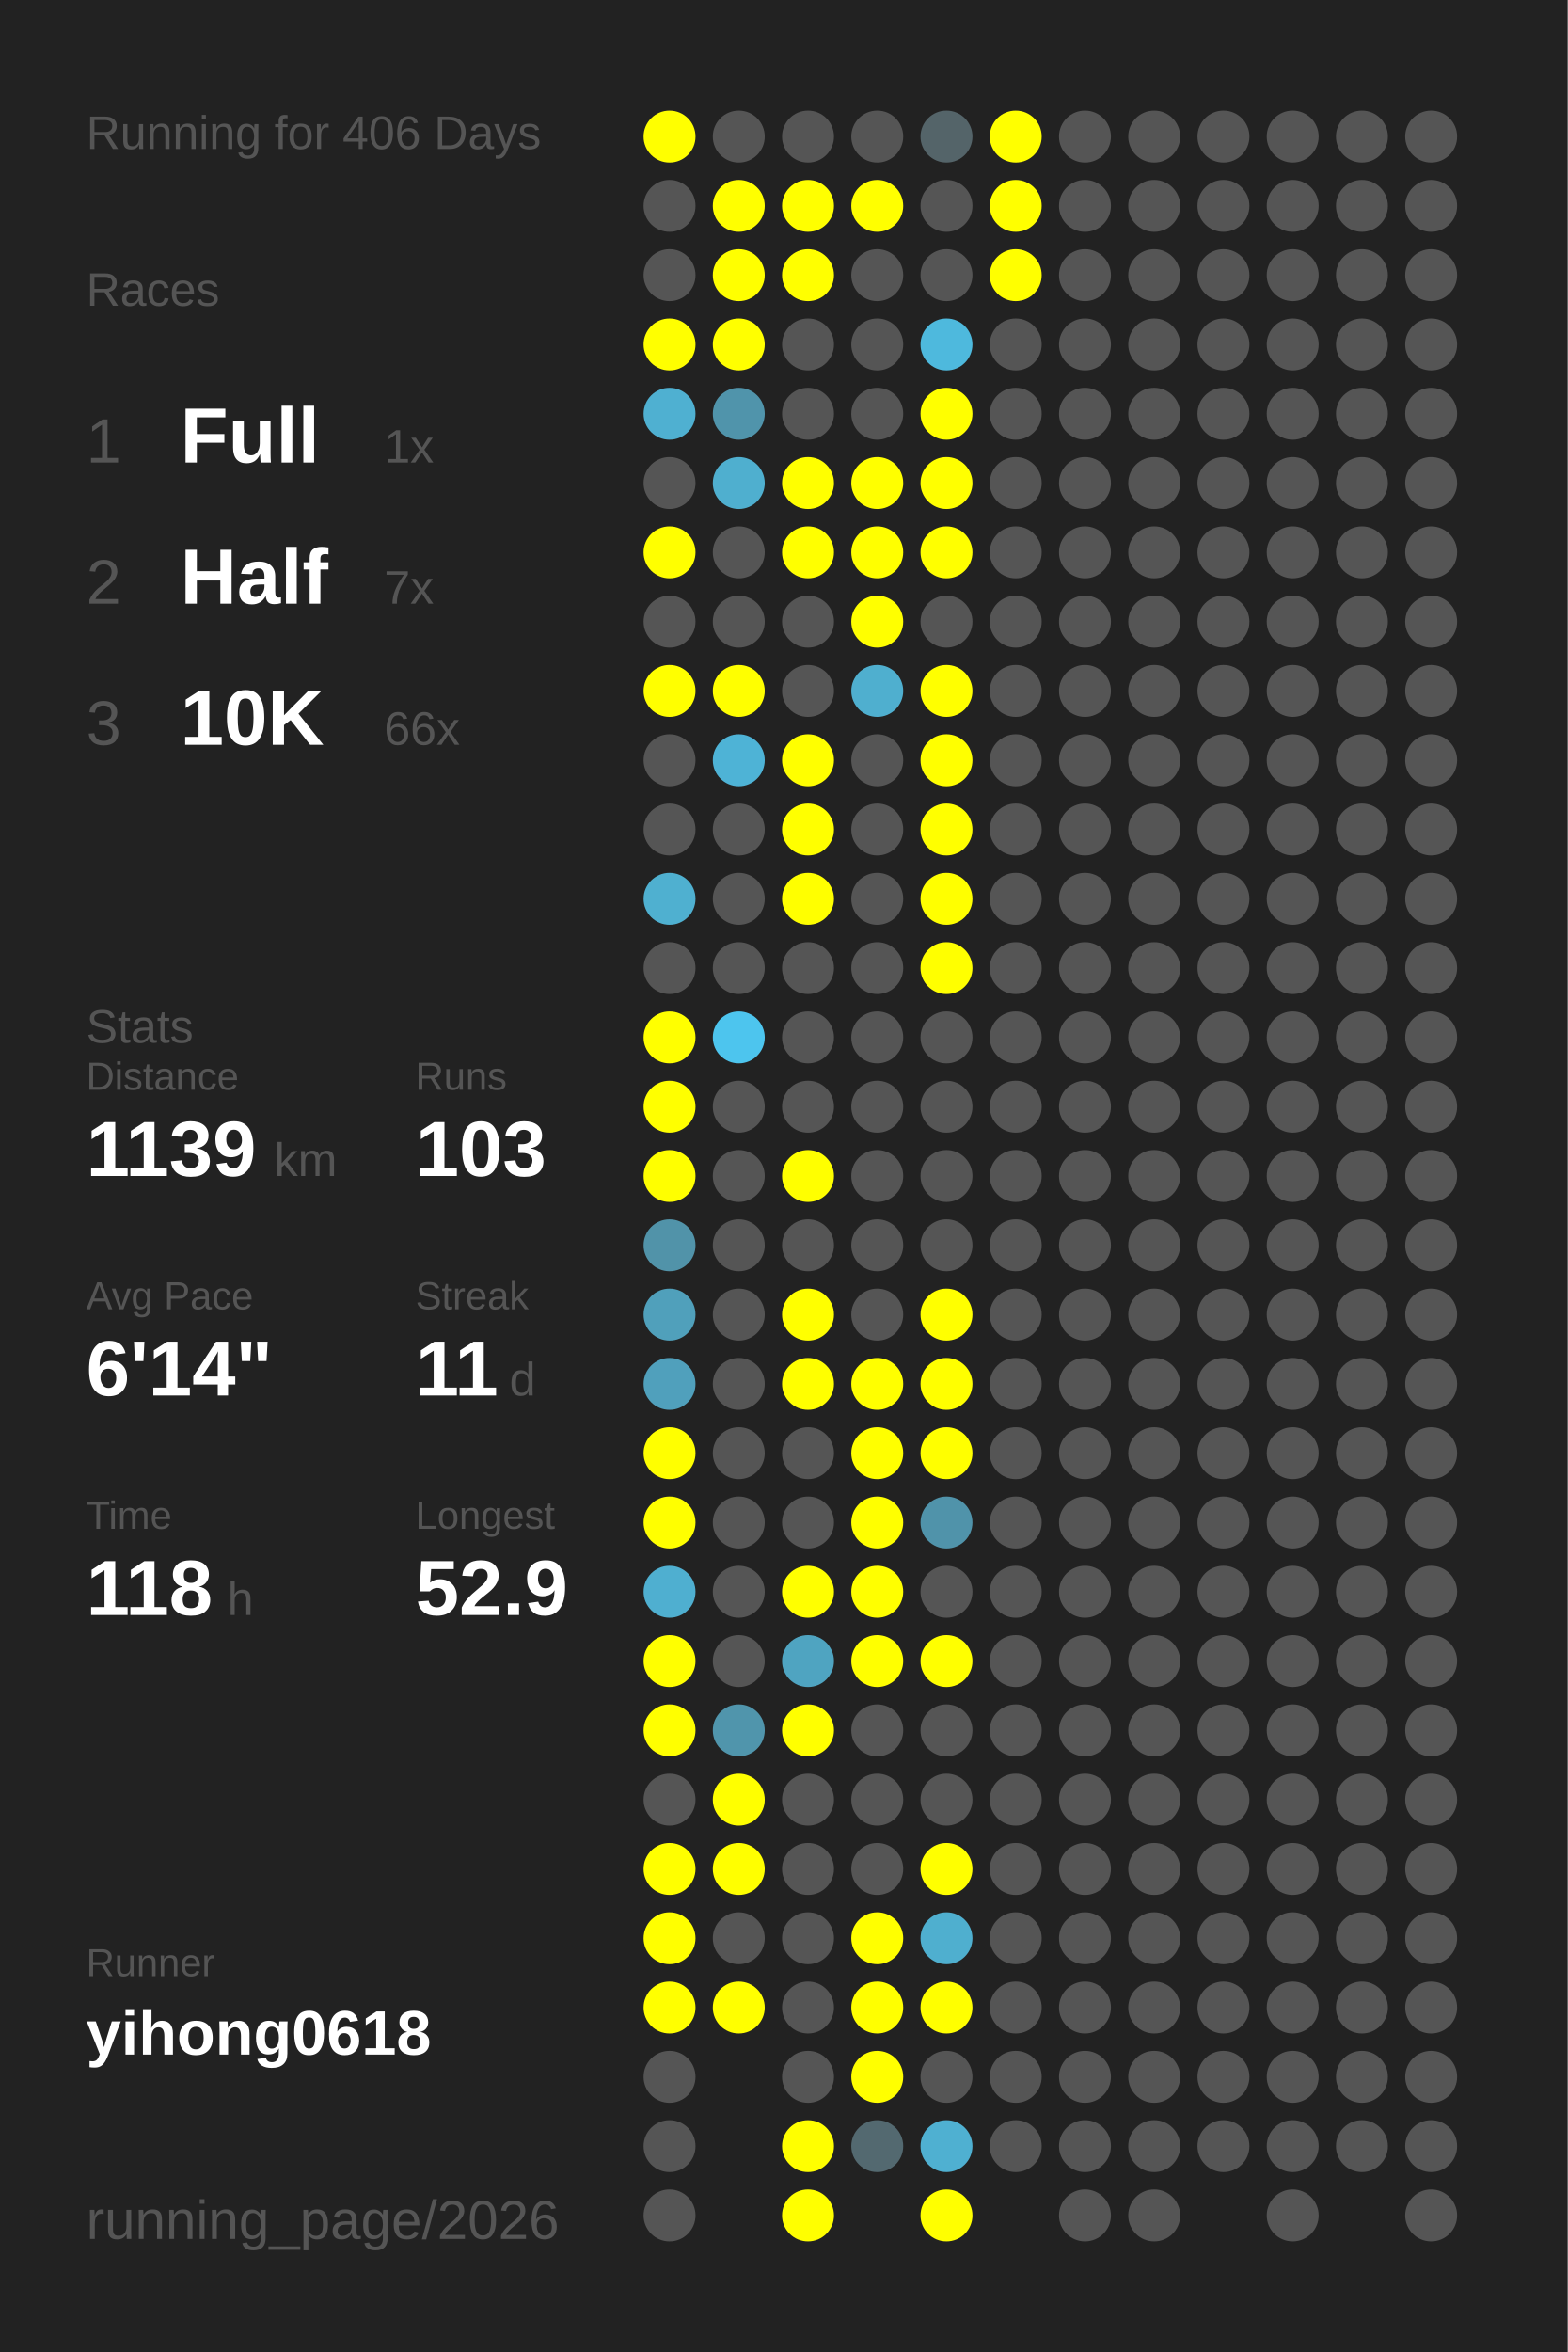
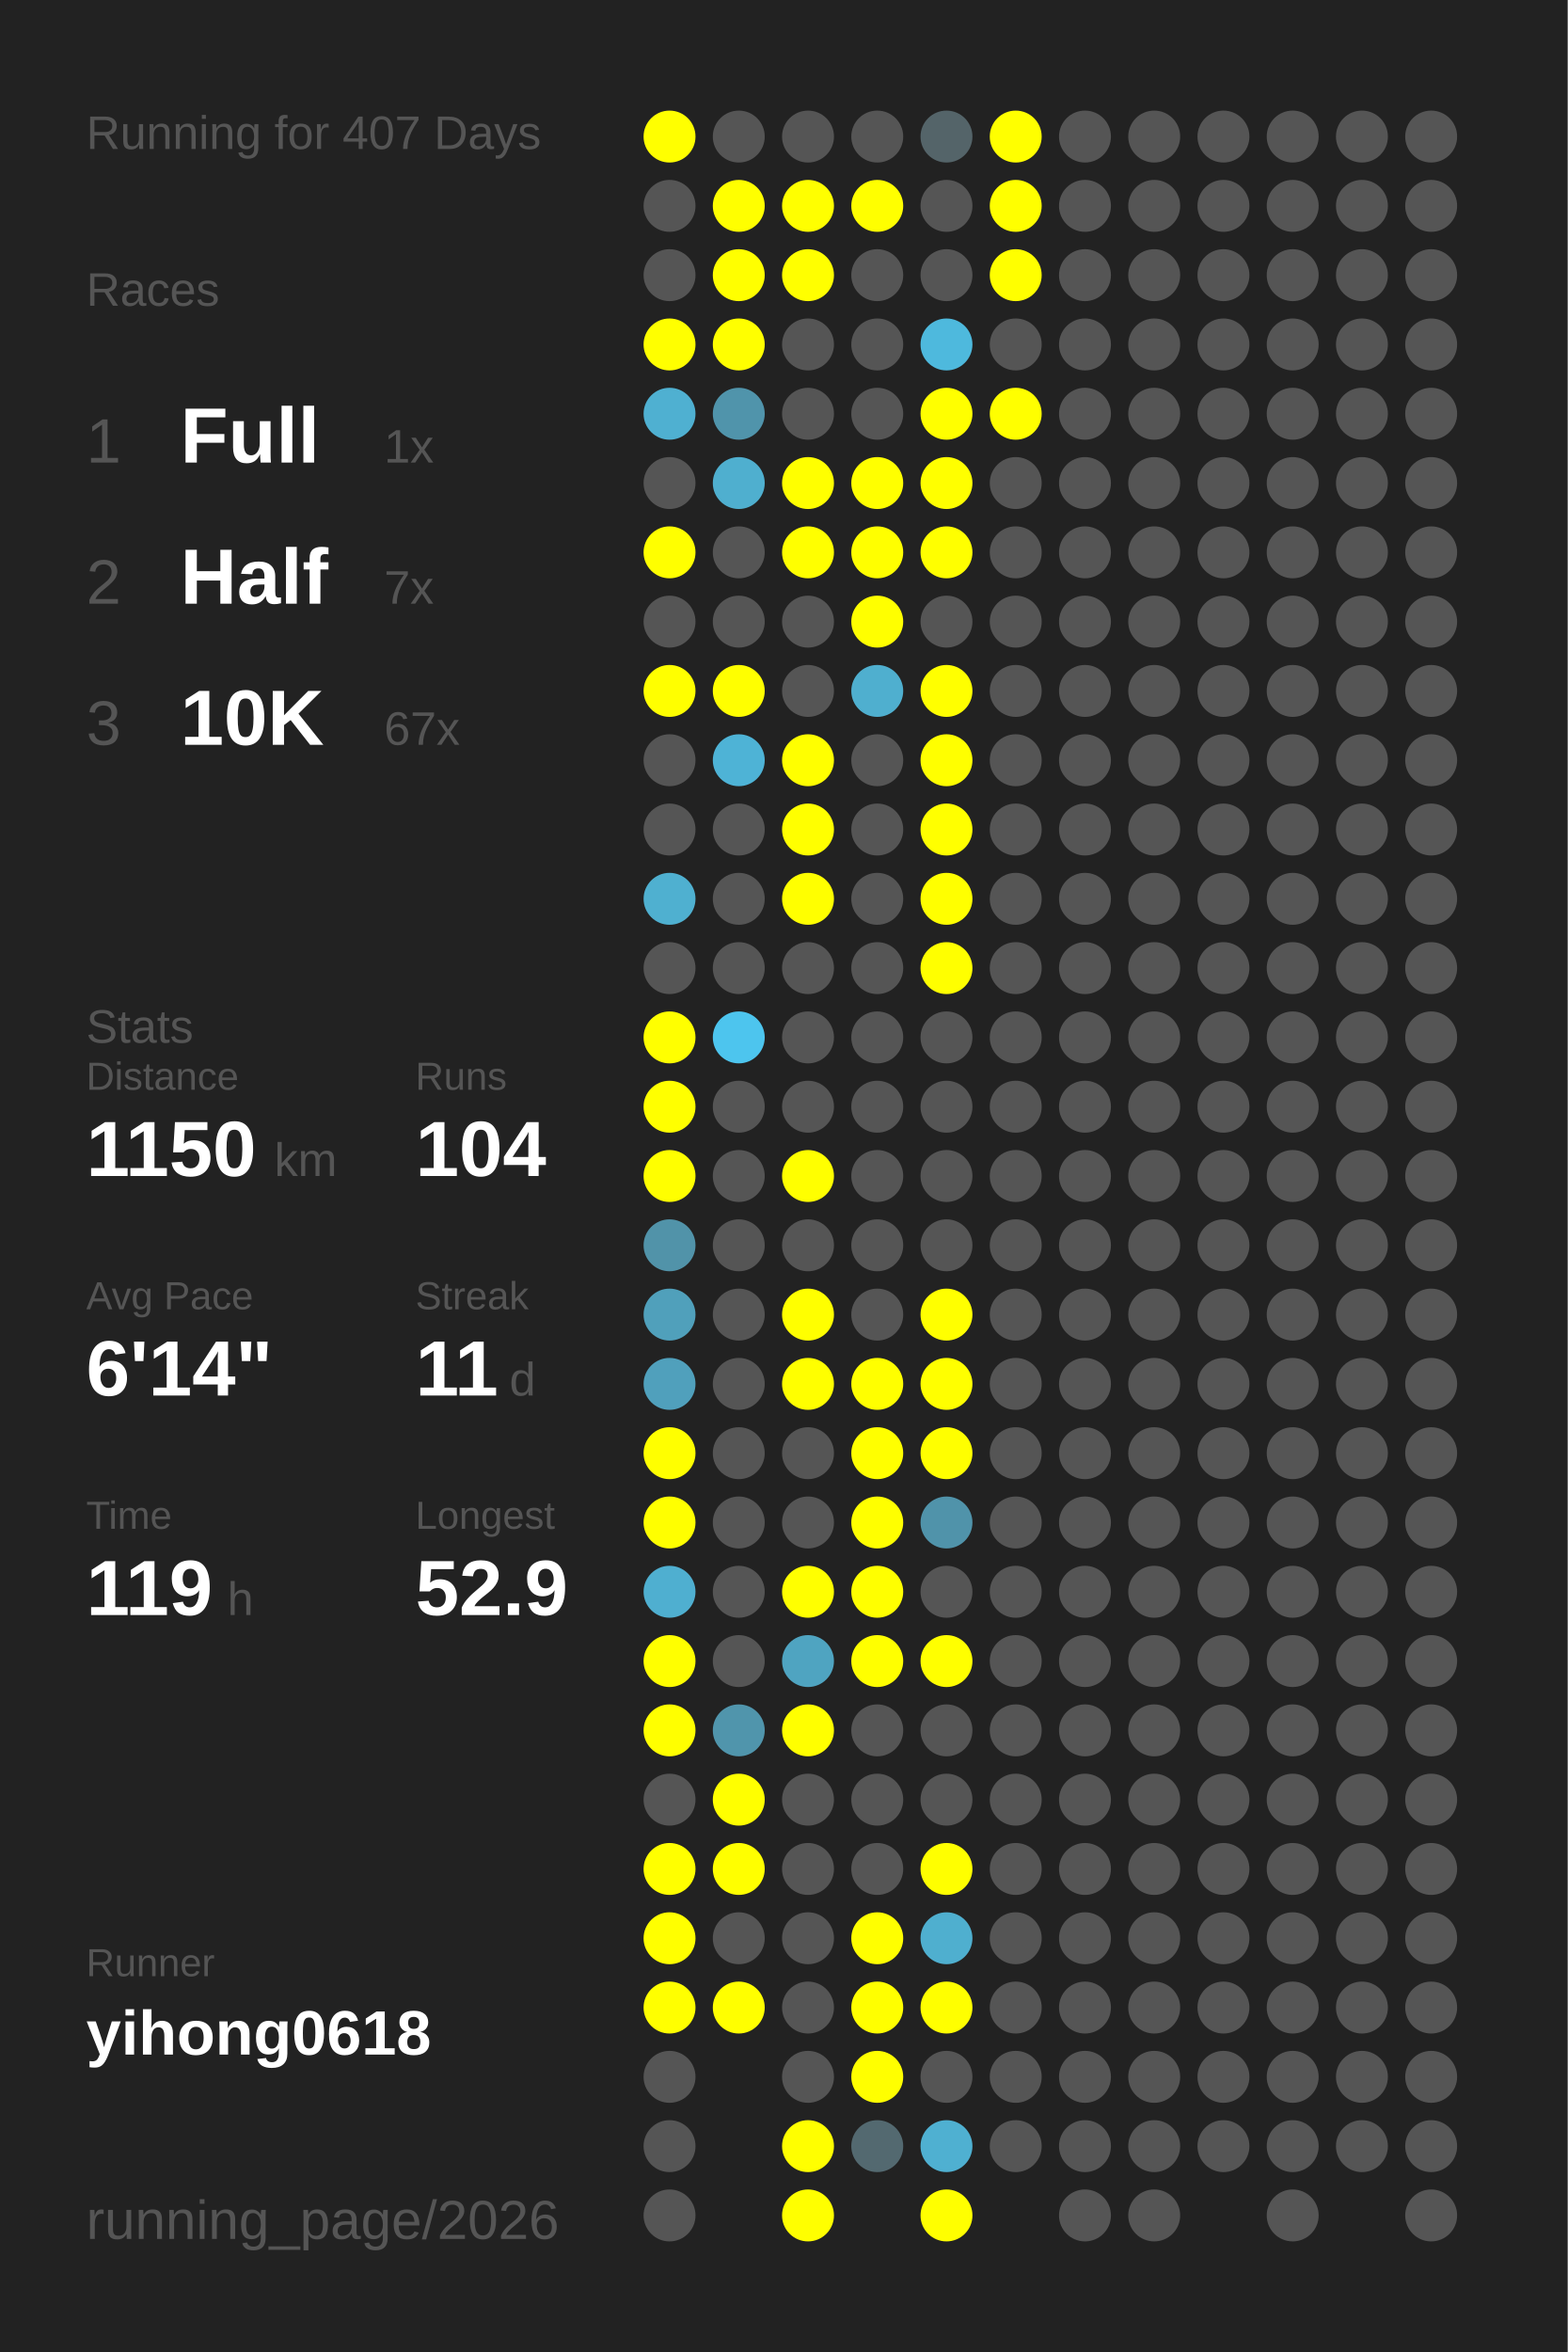
<svg xmlns="http://www.w3.org/2000/svg" baseProfile="full" height="300mm" version="1.1" viewBox="0,0,200,300" width="200mm">
  <defs />
  <rect fill="#222222" height="300" width="200" x="0" y="0" />
-   <text fill="#555555" style="font-size:6px; font-family:Arial;" x="11" y="19">Running for 406 Days</text>
+   <text fill="#555555" style="font-size:6px; font-family:Arial;" x="11" y="19">Running for 407 Days</text>
  <text fill="#555555" style="font-size:6px; font-family:Arial;" x="11" y="39">Races</text>
  <text fill="#555555" style="font-size:8px; font-family:Arial;" x="11" y="59">1</text>
  <text fill="#FFFFFF" style="font-size:10px; font-family:Arial; font-weight:bold;" x="23" y="59">Full</text>
  <text fill="#555555" style="font-size:6px; font-family:Arial;" x="49" y="59">1x</text>
  <text fill="#555555" style="font-size:8px; font-family:Arial;" x="11" y="77">2</text>
  <text fill="#FFFFFF" style="font-size:10px; font-family:Arial; font-weight:bold;" x="23" y="77">Half</text>
  <text fill="#555555" style="font-size:6px; font-family:Arial;" x="49" y="77">7x</text>
  <text fill="#555555" style="font-size:8px; font-family:Arial;" x="11" y="95">3</text>
  <text fill="#FFFFFF" style="font-size:10px; font-family:Arial; font-weight:bold;" x="23" y="95">10K</text>
-   <text fill="#555555" style="font-size:6px; font-family:Arial;" x="49" y="95">66x</text>
+   <text fill="#555555" style="font-size:6px; font-family:Arial;" x="49" y="95">67x</text>
  <text fill="#555555" style="font-size:6px; font-family:Arial;" x="11" y="133">Stats</text>
  <text fill="#555555" style="font-size:5px; font-family:Arial;" x="11" y="139">Distance</text>
-   <text fill="#FFFFFF" style="font-size:10px; font-family:Arial; font-weight:bold;" x="11" y="150">1139</text>
+   <text fill="#FFFFFF" style="font-size:10px; font-family:Arial; font-weight:bold;" x="11" y="150">1150</text>
  <text fill="#555555" style="font-size:6px; font-family:Arial;" x="35" y="150">km</text>
  <text fill="#555555" style="font-size:5px; font-family:Arial;" x="53" y="139">Runs</text>
-   <text fill="#FFFFFF" style="font-size:10px; font-family:Arial; font-weight:bold;" x="53" y="150">103</text>
+   <text fill="#FFFFFF" style="font-size:10px; font-family:Arial; font-weight:bold;" x="53" y="150">104</text>
  <text fill="#555555" style="font-size:5px; font-family:Arial;" x="11" y="167">Avg Pace</text>
  <text fill="#FFFFFF" style="font-size:10px; font-family:Arial; font-weight:bold;" x="11" y="178">6'14"</text>
  <text fill="#555555" style="font-size:5px; font-family:Arial;" x="53" y="167">Streak</text>
  <text fill="#FFFFFF" style="font-size:10px; font-family:Arial; font-weight:bold;" x="53" y="178">11</text>
  <text fill="#555555" style="font-size:6px; font-family:Arial;" x="65" y="178">d</text>
  <text fill="#555555" style="font-size:5px; font-family:Arial;" x="11" y="195">Time</text>
-   <text fill="#FFFFFF" style="font-size:10px; font-family:Arial; font-weight:bold;" x="11" y="206">118</text>
+   <text fill="#FFFFFF" style="font-size:10px; font-family:Arial; font-weight:bold;" x="11" y="206">119</text>
  <text fill="#555555" style="font-size:6px; font-family:Arial;" x="29" y="206">h</text>
  <text fill="#555555" style="font-size:5px; font-family:Arial;" x="53" y="195">Longest</text>
  <text fill="#FFFFFF" style="font-size:10px; font-family:Arial; font-weight:bold;" x="53" y="206">52.9</text>
  <text fill="#555555" style="font-size:5px; font-family:Arial;" x="11" y="252.065">Runner</text>
  <text fill="#FFFFFF" style="font-size:8px; font-family:Arial; font-weight:bold;" x="11" y="262.065">yihong0618</text>
  <text fill="#555555" style="font-size:7px; font-family:Arial;" x="11" y="285.581">running_page/2026</text>
  <circle cx="85.417" cy="17.419" fill="#FFFF00" r="3.312" />
  <circle cx="85.417" cy="26.258" fill="#555555" r="3.312" />
  <circle cx="85.417" cy="35.097" fill="#555555" r="3.312" />
  <circle cx="85.417" cy="43.935" fill="#FFFF00" r="3.312" />
  <circle cx="85.417" cy="52.774" fill="#4fb0d1" r="3.312" />
  <circle cx="85.417" cy="61.613" fill="#555555" r="3.312" />
  <circle cx="85.417" cy="70.452" fill="#FFFF00" r="3.312" />
  <circle cx="85.417" cy="79.29" fill="#555555" r="3.312" />
  <circle cx="85.417" cy="88.129" fill="#FFFF00" r="3.312" />
  <circle cx="85.417" cy="96.968" fill="#555555" r="3.312" />
  <circle cx="85.417" cy="105.806" fill="#555555" r="3.312" />
  <circle cx="85.417" cy="114.645" fill="#4fb0d0" r="3.312" />
  <circle cx="85.417" cy="123.484" fill="#555555" r="3.312" />
  <circle cx="85.417" cy="132.323" fill="#FFFF00" r="3.312" />
  <circle cx="85.417" cy="141.161" fill="#FFFF00" r="3.312" />
  <circle cx="85.417" cy="150" fill="#FFFF00" r="3.312" />
  <circle cx="85.417" cy="158.839" fill="#5193a9" r="3.312" />
  <circle cx="85.417" cy="167.677" fill="#50a0bb" r="3.312" />
  <circle cx="85.417" cy="176.516" fill="#50a0bc" r="3.312" />
  <circle cx="85.417" cy="185.355" fill="#FFFF00" r="3.312" />
  <circle cx="85.417" cy="194.194" fill="#FFFF00" r="3.312" />
  <circle cx="85.417" cy="203.032" fill="#4fafd0" r="3.312" />
  <circle cx="85.417" cy="211.871" fill="#FFFF00" r="3.312" />
  <circle cx="85.417" cy="220.71" fill="#FFFF00" r="3.312" />
  <circle cx="85.417" cy="229.548" fill="#555555" r="3.312" />
  <circle cx="85.417" cy="238.387" fill="#FFFF00" r="3.312" />
  <circle cx="85.417" cy="247.226" fill="#FFFF00" r="3.312" />
  <circle cx="85.417" cy="256.065" fill="#FFFF00" r="3.312" />
  <circle cx="85.417" cy="264.903" fill="#555555" r="3.312" />
  <circle cx="85.417" cy="273.742" fill="#555555" r="3.312" />
  <circle cx="85.417" cy="282.581" fill="#555555" r="3.312" />
  <circle cx="94.25" cy="17.419" fill="#555555" r="3.312" />
  <circle cx="94.25" cy="26.258" fill="#FFFF00" r="3.312" />
  <circle cx="94.25" cy="35.097" fill="#FFFF00" r="3.312" />
  <circle cx="94.25" cy="43.935" fill="#FFFF00" r="3.312" />
  <circle cx="94.25" cy="52.774" fill="#5094ab" r="3.312" />
  <circle cx="94.25" cy="61.613" fill="#4fafcf" r="3.312" />
  <circle cx="94.25" cy="70.452" fill="#555555" r="3.312" />
  <circle cx="94.25" cy="79.29" fill="#555555" r="3.312" />
  <circle cx="94.25" cy="88.129" fill="#FFFF00" r="3.312" />
  <circle cx="94.25" cy="96.968" fill="#4eb3d6" r="3.312" />
  <circle cx="94.25" cy="105.806" fill="#555555" r="3.312" />
  <circle cx="94.25" cy="114.645" fill="#555555" r="3.312" />
  <circle cx="94.25" cy="123.484" fill="#555555" r="3.312" />
  <circle cx="94.25" cy="132.323" fill="#4dc5ee" r="3.312" />
  <circle cx="94.25" cy="141.161" fill="#555555" r="3.312" />
  <circle cx="94.25" cy="150" fill="#555555" r="3.312" />
  <circle cx="94.25" cy="158.839" fill="#555555" r="3.312" />
  <circle cx="94.25" cy="167.677" fill="#555555" r="3.312" />
  <circle cx="94.25" cy="176.516" fill="#555555" r="3.312" />
  <circle cx="94.25" cy="185.355" fill="#555555" r="3.312" />
  <circle cx="94.25" cy="194.194" fill="#555555" r="3.312" />
  <circle cx="94.25" cy="203.032" fill="#555555" r="3.312" />
  <circle cx="94.25" cy="211.871" fill="#555555" r="3.312" />
  <circle cx="94.25" cy="220.71" fill="#5095ac" r="3.312" />
  <circle cx="94.25" cy="229.548" fill="#FFFF00" r="3.312" />
  <circle cx="94.25" cy="238.387" fill="#FFFF00" r="3.312" />
  <circle cx="94.25" cy="247.226" fill="#555555" r="3.312" />
  <circle cx="94.25" cy="256.065" fill="#FFFF00" r="3.312" />
  <circle cx="103.083" cy="17.419" fill="#555555" r="3.312" />
  <circle cx="103.083" cy="26.258" fill="#FFFF00" r="3.312" />
  <circle cx="103.083" cy="35.097" fill="#FFFF00" r="3.312" />
  <circle cx="103.083" cy="43.935" fill="#555555" r="3.312" />
  <circle cx="103.083" cy="52.774" fill="#555555" r="3.312" />
  <circle cx="103.083" cy="61.613" fill="#FFFF00" r="3.312" />
  <circle cx="103.083" cy="70.452" fill="#FFFF00" r="3.312" />
  <circle cx="103.083" cy="79.29" fill="#555555" r="3.312" />
  <circle cx="103.083" cy="88.129" fill="#555555" r="3.312" />
  <circle cx="103.083" cy="96.968" fill="#FFFF00" r="3.312" />
  <circle cx="103.083" cy="105.806" fill="#FFFF00" r="3.312" />
  <circle cx="103.083" cy="114.645" fill="#FFFF00" r="3.312" />
  <circle cx="103.083" cy="123.484" fill="#555555" r="3.312" />
  <circle cx="103.083" cy="132.323" fill="#555555" r="3.312" />
  <circle cx="103.083" cy="141.161" fill="#555555" r="3.312" />
  <circle cx="103.083" cy="150" fill="#FFFF00" r="3.312" />
  <circle cx="103.083" cy="158.839" fill="#555555" r="3.312" />
  <circle cx="103.083" cy="167.677" fill="#FFFF00" r="3.312" />
  <circle cx="103.083" cy="176.516" fill="#FFFF00" r="3.312" />
  <circle cx="103.083" cy="185.355" fill="#555555" r="3.312" />
  <circle cx="103.083" cy="194.194" fill="#555555" r="3.312" />
  <circle cx="103.083" cy="203.032" fill="#FFFF00" r="3.312" />
  <circle cx="103.083" cy="211.871" fill="#4fa4c1" r="3.312" />
  <circle cx="103.083" cy="220.71" fill="#FFFF00" r="3.312" />
  <circle cx="103.083" cy="229.548" fill="#555555" r="3.312" />
  <circle cx="103.083" cy="238.387" fill="#555555" r="3.312" />
  <circle cx="103.083" cy="247.226" fill="#555555" r="3.312" />
  <circle cx="103.083" cy="256.065" fill="#555555" r="3.312" />
  <circle cx="103.083" cy="264.903" fill="#555555" r="3.312" />
  <circle cx="103.083" cy="273.742" fill="#FFFF00" r="3.312" />
  <circle cx="103.083" cy="282.581" fill="#FFFF00" r="3.312" />
  <circle cx="111.917" cy="17.419" fill="#555555" r="3.312" />
  <circle cx="111.917" cy="26.258" fill="#FFFF00" r="3.312" />
  <circle cx="111.917" cy="35.097" fill="#555555" r="3.312" />
  <circle cx="111.917" cy="43.935" fill="#555555" r="3.312" />
  <circle cx="111.917" cy="52.774" fill="#555555" r="3.312" />
  <circle cx="111.917" cy="61.613" fill="#FFFF00" r="3.312" />
  <circle cx="111.917" cy="70.452" fill="#FFFF00" r="3.312" />
  <circle cx="111.917" cy="79.29" fill="#FFFF00" r="3.312" />
  <circle cx="111.917" cy="88.129" fill="#4fafcf" r="3.312" />
  <circle cx="111.917" cy="96.968" fill="#555555" r="3.312" />
  <circle cx="111.917" cy="105.806" fill="#555555" r="3.312" />
  <circle cx="111.917" cy="114.645" fill="#555555" r="3.312" />
  <circle cx="111.917" cy="123.484" fill="#555555" r="3.312" />
  <circle cx="111.917" cy="132.323" fill="#555555" r="3.312" />
  <circle cx="111.917" cy="141.161" fill="#555555" r="3.312" />
  <circle cx="111.917" cy="150" fill="#555555" r="3.312" />
  <circle cx="111.917" cy="158.839" fill="#555555" r="3.312" />
  <circle cx="111.917" cy="167.677" fill="#555555" r="3.312" />
  <circle cx="111.917" cy="176.516" fill="#FFFF00" r="3.312" />
  <circle cx="111.917" cy="185.355" fill="#FFFF00" r="3.312" />
  <circle cx="111.917" cy="194.194" fill="#FFFF00" r="3.312" />
  <circle cx="111.917" cy="203.032" fill="#FFFF00" r="3.312" />
  <circle cx="111.917" cy="211.871" fill="#FFFF00" r="3.312" />
  <circle cx="111.917" cy="220.71" fill="#555555" r="3.312" />
  <circle cx="111.917" cy="229.548" fill="#555555" r="3.312" />
  <circle cx="111.917" cy="238.387" fill="#555555" r="3.312" />
  <circle cx="111.917" cy="247.226" fill="#FFFF00" r="3.312" />
  <circle cx="111.917" cy="256.065" fill="#FFFF00" r="3.312" />
  <circle cx="111.917" cy="264.903" fill="#FFFF00" r="3.312" />
  <circle cx="111.917" cy="273.742" fill="#536970" r="3.312" />
  <circle cx="120.75" cy="17.419" fill="#546469" r="3.312" />
  <circle cx="120.75" cy="26.258" fill="#555555" r="3.312" />
  <circle cx="120.75" cy="35.097" fill="#555555" r="3.312" />
  <circle cx="120.75" cy="43.935" fill="#4eb9dd" r="3.312" />
  <circle cx="120.75" cy="52.774" fill="#FFFF00" r="3.312" />
  <circle cx="120.75" cy="61.613" fill="#FFFF00" r="3.312" />
  <circle cx="120.75" cy="70.452" fill="#FFFF00" r="3.312" />
  <circle cx="120.75" cy="79.29" fill="#555555" r="3.312" />
  <circle cx="120.75" cy="88.129" fill="#FFFF00" r="3.312" />
  <circle cx="120.75" cy="96.968" fill="#FFFF00" r="3.312" />
  <circle cx="120.75" cy="105.806" fill="#FFFF00" r="3.312" />
  <circle cx="120.75" cy="114.645" fill="#FFFF00" r="3.312" />
  <circle cx="120.75" cy="123.484" fill="#FFFF00" r="3.312" />
  <circle cx="120.75" cy="132.323" fill="#555555" r="3.312" />
  <circle cx="120.75" cy="141.161" fill="#555555" r="3.312" />
  <circle cx="120.75" cy="150" fill="#555555" r="3.312" />
  <circle cx="120.75" cy="158.839" fill="#555555" r="3.312" />
  <circle cx="120.75" cy="167.677" fill="#FFFF00" r="3.312" />
  <circle cx="120.75" cy="176.516" fill="#FFFF00" r="3.312" />
  <circle cx="120.75" cy="185.355" fill="#FFFF00" r="3.312" />
  <circle cx="120.75" cy="194.194" fill="#5093aa" r="3.312" />
  <circle cx="120.75" cy="203.032" fill="#555555" r="3.312" />
  <circle cx="120.75" cy="211.871" fill="#FFFF00" r="3.312" />
  <circle cx="120.75" cy="220.71" fill="#555555" r="3.312" />
  <circle cx="120.75" cy="229.548" fill="#555555" r="3.312" />
  <circle cx="120.75" cy="238.387" fill="#FFFF00" r="3.312" />
  <circle cx="120.75" cy="247.226" fill="#4fafcf" r="3.312" />
  <circle cx="120.75" cy="256.065" fill="#FFFF00" r="3.312" />
  <circle cx="120.75" cy="264.903" fill="#555555" r="3.312" />
  <circle cx="120.75" cy="273.742" fill="#4fb0d1" r="3.312" />
  <circle cx="120.75" cy="282.581" fill="#FFFF00" r="3.312" />
  <circle cx="129.583" cy="17.419" fill="#FFFF00" r="3.312" />
  <circle cx="129.583" cy="26.258" fill="#FFFF00" r="3.312" />
  <circle cx="129.583" cy="35.097" fill="#FFFF00" r="3.312" />
  <circle cx="129.583" cy="43.935" fill="#555555" r="3.312" />
-   <circle cx="129.583" cy="52.774" fill="#555555" r="3.312" />
+   <circle cx="129.583" cy="52.774" fill="#FFFF00" r="3.312" />
  <circle cx="129.583" cy="61.613" fill="#555555" r="3.312" />
  <circle cx="129.583" cy="70.452" fill="#555555" r="3.312" />
  <circle cx="129.583" cy="79.29" fill="#555555" r="3.312" />
  <circle cx="129.583" cy="88.129" fill="#555555" r="3.312" />
  <circle cx="129.583" cy="96.968" fill="#555555" r="3.312" />
  <circle cx="129.583" cy="105.806" fill="#555555" r="3.312" />
  <circle cx="129.583" cy="114.645" fill="#555555" r="3.312" />
  <circle cx="129.583" cy="123.484" fill="#555555" r="3.312" />
  <circle cx="129.583" cy="132.323" fill="#555555" r="3.312" />
  <circle cx="129.583" cy="141.161" fill="#555555" r="3.312" />
  <circle cx="129.583" cy="150" fill="#555555" r="3.312" />
  <circle cx="129.583" cy="158.839" fill="#555555" r="3.312" />
  <circle cx="129.583" cy="167.677" fill="#555555" r="3.312" />
  <circle cx="129.583" cy="176.516" fill="#555555" r="3.312" />
  <circle cx="129.583" cy="185.355" fill="#555555" r="3.312" />
  <circle cx="129.583" cy="194.194" fill="#555555" r="3.312" />
  <circle cx="129.583" cy="203.032" fill="#555555" r="3.312" />
  <circle cx="129.583" cy="211.871" fill="#555555" r="3.312" />
  <circle cx="129.583" cy="220.71" fill="#555555" r="3.312" />
  <circle cx="129.583" cy="229.548" fill="#555555" r="3.312" />
  <circle cx="129.583" cy="238.387" fill="#555555" r="3.312" />
  <circle cx="129.583" cy="247.226" fill="#555555" r="3.312" />
  <circle cx="129.583" cy="256.065" fill="#555555" r="3.312" />
  <circle cx="129.583" cy="264.903" fill="#555555" r="3.312" />
  <circle cx="129.583" cy="273.742" fill="#555555" r="3.312" />
  <circle cx="138.417" cy="17.419" fill="#555555" r="3.312" />
  <circle cx="138.417" cy="26.258" fill="#555555" r="3.312" />
  <circle cx="138.417" cy="35.097" fill="#555555" r="3.312" />
  <circle cx="138.417" cy="43.935" fill="#555555" r="3.312" />
  <circle cx="138.417" cy="52.774" fill="#555555" r="3.312" />
  <circle cx="138.417" cy="61.613" fill="#555555" r="3.312" />
  <circle cx="138.417" cy="70.452" fill="#555555" r="3.312" />
  <circle cx="138.417" cy="79.29" fill="#555555" r="3.312" />
  <circle cx="138.417" cy="88.129" fill="#555555" r="3.312" />
  <circle cx="138.417" cy="96.968" fill="#555555" r="3.312" />
  <circle cx="138.417" cy="105.806" fill="#555555" r="3.312" />
  <circle cx="138.417" cy="114.645" fill="#555555" r="3.312" />
  <circle cx="138.417" cy="123.484" fill="#555555" r="3.312" />
  <circle cx="138.417" cy="132.323" fill="#555555" r="3.312" />
  <circle cx="138.417" cy="141.161" fill="#555555" r="3.312" />
  <circle cx="138.417" cy="150" fill="#555555" r="3.312" />
  <circle cx="138.417" cy="158.839" fill="#555555" r="3.312" />
  <circle cx="138.417" cy="167.677" fill="#555555" r="3.312" />
  <circle cx="138.417" cy="176.516" fill="#555555" r="3.312" />
  <circle cx="138.417" cy="185.355" fill="#555555" r="3.312" />
  <circle cx="138.417" cy="194.194" fill="#555555" r="3.312" />
  <circle cx="138.417" cy="203.032" fill="#555555" r="3.312" />
  <circle cx="138.417" cy="211.871" fill="#555555" r="3.312" />
  <circle cx="138.417" cy="220.71" fill="#555555" r="3.312" />
  <circle cx="138.417" cy="229.548" fill="#555555" r="3.312" />
  <circle cx="138.417" cy="238.387" fill="#555555" r="3.312" />
  <circle cx="138.417" cy="247.226" fill="#555555" r="3.312" />
  <circle cx="138.417" cy="256.065" fill="#555555" r="3.312" />
  <circle cx="138.417" cy="264.903" fill="#555555" r="3.312" />
  <circle cx="138.417" cy="273.742" fill="#555555" r="3.312" />
  <circle cx="138.417" cy="282.581" fill="#555555" r="3.312" />
  <circle cx="147.25" cy="17.419" fill="#555555" r="3.312" />
  <circle cx="147.25" cy="26.258" fill="#555555" r="3.312" />
  <circle cx="147.25" cy="35.097" fill="#555555" r="3.312" />
  <circle cx="147.25" cy="43.935" fill="#555555" r="3.312" />
  <circle cx="147.25" cy="52.774" fill="#555555" r="3.312" />
  <circle cx="147.25" cy="61.613" fill="#555555" r="3.312" />
  <circle cx="147.25" cy="70.452" fill="#555555" r="3.312" />
  <circle cx="147.25" cy="79.29" fill="#555555" r="3.312" />
  <circle cx="147.25" cy="88.129" fill="#555555" r="3.312" />
  <circle cx="147.25" cy="96.968" fill="#555555" r="3.312" />
  <circle cx="147.25" cy="105.806" fill="#555555" r="3.312" />
  <circle cx="147.25" cy="114.645" fill="#555555" r="3.312" />
  <circle cx="147.25" cy="123.484" fill="#555555" r="3.312" />
  <circle cx="147.25" cy="132.323" fill="#555555" r="3.312" />
  <circle cx="147.25" cy="141.161" fill="#555555" r="3.312" />
  <circle cx="147.25" cy="150" fill="#555555" r="3.312" />
  <circle cx="147.25" cy="158.839" fill="#555555" r="3.312" />
  <circle cx="147.25" cy="167.677" fill="#555555" r="3.312" />
  <circle cx="147.25" cy="176.516" fill="#555555" r="3.312" />
  <circle cx="147.25" cy="185.355" fill="#555555" r="3.312" />
  <circle cx="147.25" cy="194.194" fill="#555555" r="3.312" />
  <circle cx="147.25" cy="203.032" fill="#555555" r="3.312" />
  <circle cx="147.25" cy="211.871" fill="#555555" r="3.312" />
  <circle cx="147.25" cy="220.71" fill="#555555" r="3.312" />
  <circle cx="147.25" cy="229.548" fill="#555555" r="3.312" />
  <circle cx="147.25" cy="238.387" fill="#555555" r="3.312" />
  <circle cx="147.25" cy="247.226" fill="#555555" r="3.312" />
  <circle cx="147.25" cy="256.065" fill="#555555" r="3.312" />
  <circle cx="147.25" cy="264.903" fill="#555555" r="3.312" />
  <circle cx="147.25" cy="273.742" fill="#555555" r="3.312" />
  <circle cx="147.25" cy="282.581" fill="#555555" r="3.312" />
  <circle cx="156.083" cy="17.419" fill="#555555" r="3.312" />
  <circle cx="156.083" cy="26.258" fill="#555555" r="3.312" />
  <circle cx="156.083" cy="35.097" fill="#555555" r="3.312" />
  <circle cx="156.083" cy="43.935" fill="#555555" r="3.312" />
  <circle cx="156.083" cy="52.774" fill="#555555" r="3.312" />
  <circle cx="156.083" cy="61.613" fill="#555555" r="3.312" />
  <circle cx="156.083" cy="70.452" fill="#555555" r="3.312" />
  <circle cx="156.083" cy="79.29" fill="#555555" r="3.312" />
  <circle cx="156.083" cy="88.129" fill="#555555" r="3.312" />
  <circle cx="156.083" cy="96.968" fill="#555555" r="3.312" />
  <circle cx="156.083" cy="105.806" fill="#555555" r="3.312" />
  <circle cx="156.083" cy="114.645" fill="#555555" r="3.312" />
  <circle cx="156.083" cy="123.484" fill="#555555" r="3.312" />
  <circle cx="156.083" cy="132.323" fill="#555555" r="3.312" />
  <circle cx="156.083" cy="141.161" fill="#555555" r="3.312" />
  <circle cx="156.083" cy="150" fill="#555555" r="3.312" />
  <circle cx="156.083" cy="158.839" fill="#555555" r="3.312" />
  <circle cx="156.083" cy="167.677" fill="#555555" r="3.312" />
  <circle cx="156.083" cy="176.516" fill="#555555" r="3.312" />
  <circle cx="156.083" cy="185.355" fill="#555555" r="3.312" />
  <circle cx="156.083" cy="194.194" fill="#555555" r="3.312" />
  <circle cx="156.083" cy="203.032" fill="#555555" r="3.312" />
  <circle cx="156.083" cy="211.871" fill="#555555" r="3.312" />
  <circle cx="156.083" cy="220.71" fill="#555555" r="3.312" />
  <circle cx="156.083" cy="229.548" fill="#555555" r="3.312" />
  <circle cx="156.083" cy="238.387" fill="#555555" r="3.312" />
  <circle cx="156.083" cy="247.226" fill="#555555" r="3.312" />
  <circle cx="156.083" cy="256.065" fill="#555555" r="3.312" />
  <circle cx="156.083" cy="264.903" fill="#555555" r="3.312" />
  <circle cx="156.083" cy="273.742" fill="#555555" r="3.312" />
  <circle cx="164.917" cy="17.419" fill="#555555" r="3.312" />
  <circle cx="164.917" cy="26.258" fill="#555555" r="3.312" />
  <circle cx="164.917" cy="35.097" fill="#555555" r="3.312" />
  <circle cx="164.917" cy="43.935" fill="#555555" r="3.312" />
  <circle cx="164.917" cy="52.774" fill="#555555" r="3.312" />
  <circle cx="164.917" cy="61.613" fill="#555555" r="3.312" />
  <circle cx="164.917" cy="70.452" fill="#555555" r="3.312" />
  <circle cx="164.917" cy="79.29" fill="#555555" r="3.312" />
  <circle cx="164.917" cy="88.129" fill="#555555" r="3.312" />
  <circle cx="164.917" cy="96.968" fill="#555555" r="3.312" />
  <circle cx="164.917" cy="105.806" fill="#555555" r="3.312" />
  <circle cx="164.917" cy="114.645" fill="#555555" r="3.312" />
  <circle cx="164.917" cy="123.484" fill="#555555" r="3.312" />
  <circle cx="164.917" cy="132.323" fill="#555555" r="3.312" />
  <circle cx="164.917" cy="141.161" fill="#555555" r="3.312" />
  <circle cx="164.917" cy="150" fill="#555555" r="3.312" />
  <circle cx="164.917" cy="158.839" fill="#555555" r="3.312" />
  <circle cx="164.917" cy="167.677" fill="#555555" r="3.312" />
  <circle cx="164.917" cy="176.516" fill="#555555" r="3.312" />
  <circle cx="164.917" cy="185.355" fill="#555555" r="3.312" />
  <circle cx="164.917" cy="194.194" fill="#555555" r="3.312" />
  <circle cx="164.917" cy="203.032" fill="#555555" r="3.312" />
  <circle cx="164.917" cy="211.871" fill="#555555" r="3.312" />
  <circle cx="164.917" cy="220.71" fill="#555555" r="3.312" />
  <circle cx="164.917" cy="229.548" fill="#555555" r="3.312" />
  <circle cx="164.917" cy="238.387" fill="#555555" r="3.312" />
  <circle cx="164.917" cy="247.226" fill="#555555" r="3.312" />
  <circle cx="164.917" cy="256.065" fill="#555555" r="3.312" />
  <circle cx="164.917" cy="264.903" fill="#555555" r="3.312" />
  <circle cx="164.917" cy="273.742" fill="#555555" r="3.312" />
  <circle cx="164.917" cy="282.581" fill="#555555" r="3.312" />
  <circle cx="173.75" cy="17.419" fill="#555555" r="3.312" />
  <circle cx="173.75" cy="26.258" fill="#555555" r="3.312" />
  <circle cx="173.75" cy="35.097" fill="#555555" r="3.312" />
  <circle cx="173.75" cy="43.935" fill="#555555" r="3.312" />
  <circle cx="173.75" cy="52.774" fill="#555555" r="3.312" />
  <circle cx="173.75" cy="61.613" fill="#555555" r="3.312" />
  <circle cx="173.75" cy="70.452" fill="#555555" r="3.312" />
  <circle cx="173.75" cy="79.29" fill="#555555" r="3.312" />
  <circle cx="173.75" cy="88.129" fill="#555555" r="3.312" />
  <circle cx="173.75" cy="96.968" fill="#555555" r="3.312" />
  <circle cx="173.75" cy="105.806" fill="#555555" r="3.312" />
  <circle cx="173.75" cy="114.645" fill="#555555" r="3.312" />
  <circle cx="173.75" cy="123.484" fill="#555555" r="3.312" />
  <circle cx="173.75" cy="132.323" fill="#555555" r="3.312" />
  <circle cx="173.75" cy="141.161" fill="#555555" r="3.312" />
  <circle cx="173.75" cy="150" fill="#555555" r="3.312" />
  <circle cx="173.75" cy="158.839" fill="#555555" r="3.312" />
  <circle cx="173.75" cy="167.677" fill="#555555" r="3.312" />
  <circle cx="173.75" cy="176.516" fill="#555555" r="3.312" />
  <circle cx="173.75" cy="185.355" fill="#555555" r="3.312" />
  <circle cx="173.75" cy="194.194" fill="#555555" r="3.312" />
  <circle cx="173.75" cy="203.032" fill="#555555" r="3.312" />
  <circle cx="173.75" cy="211.871" fill="#555555" r="3.312" />
  <circle cx="173.75" cy="220.71" fill="#555555" r="3.312" />
  <circle cx="173.75" cy="229.548" fill="#555555" r="3.312" />
  <circle cx="173.75" cy="238.387" fill="#555555" r="3.312" />
  <circle cx="173.75" cy="247.226" fill="#555555" r="3.312" />
  <circle cx="173.75" cy="256.065" fill="#555555" r="3.312" />
  <circle cx="173.75" cy="264.903" fill="#555555" r="3.312" />
  <circle cx="173.75" cy="273.742" fill="#555555" r="3.312" />
  <circle cx="182.583" cy="17.419" fill="#555555" r="3.312" />
  <circle cx="182.583" cy="26.258" fill="#555555" r="3.312" />
  <circle cx="182.583" cy="35.097" fill="#555555" r="3.312" />
  <circle cx="182.583" cy="43.935" fill="#555555" r="3.312" />
  <circle cx="182.583" cy="52.774" fill="#555555" r="3.312" />
  <circle cx="182.583" cy="61.613" fill="#555555" r="3.312" />
  <circle cx="182.583" cy="70.452" fill="#555555" r="3.312" />
  <circle cx="182.583" cy="79.29" fill="#555555" r="3.312" />
  <circle cx="182.583" cy="88.129" fill="#555555" r="3.312" />
  <circle cx="182.583" cy="96.968" fill="#555555" r="3.312" />
  <circle cx="182.583" cy="105.806" fill="#555555" r="3.312" />
  <circle cx="182.583" cy="114.645" fill="#555555" r="3.312" />
  <circle cx="182.583" cy="123.484" fill="#555555" r="3.312" />
  <circle cx="182.583" cy="132.323" fill="#555555" r="3.312" />
  <circle cx="182.583" cy="141.161" fill="#555555" r="3.312" />
  <circle cx="182.583" cy="150" fill="#555555" r="3.312" />
  <circle cx="182.583" cy="158.839" fill="#555555" r="3.312" />
  <circle cx="182.583" cy="167.677" fill="#555555" r="3.312" />
  <circle cx="182.583" cy="176.516" fill="#555555" r="3.312" />
  <circle cx="182.583" cy="185.355" fill="#555555" r="3.312" />
  <circle cx="182.583" cy="194.194" fill="#555555" r="3.312" />
  <circle cx="182.583" cy="203.032" fill="#555555" r="3.312" />
  <circle cx="182.583" cy="211.871" fill="#555555" r="3.312" />
  <circle cx="182.583" cy="220.71" fill="#555555" r="3.312" />
  <circle cx="182.583" cy="229.548" fill="#555555" r="3.312" />
  <circle cx="182.583" cy="238.387" fill="#555555" r="3.312" />
  <circle cx="182.583" cy="247.226" fill="#555555" r="3.312" />
  <circle cx="182.583" cy="256.065" fill="#555555" r="3.312" />
  <circle cx="182.583" cy="264.903" fill="#555555" r="3.312" />
  <circle cx="182.583" cy="273.742" fill="#555555" r="3.312" />
  <circle cx="182.583" cy="282.581" fill="#555555" r="3.312" />
</svg>
